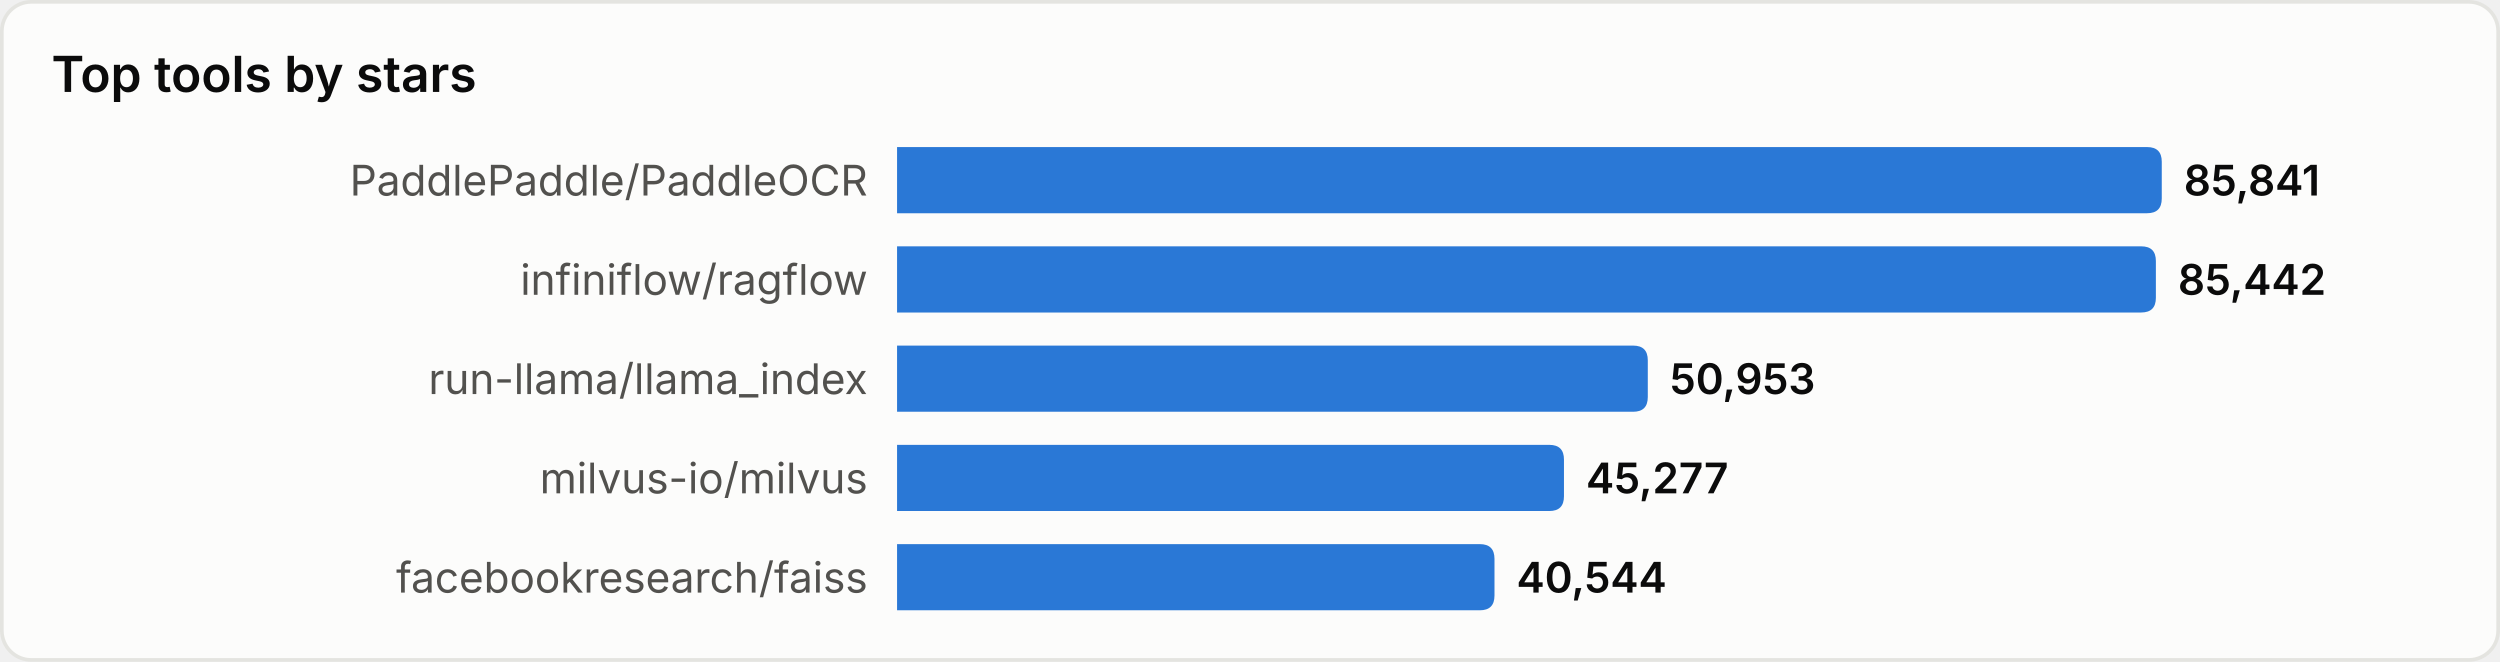
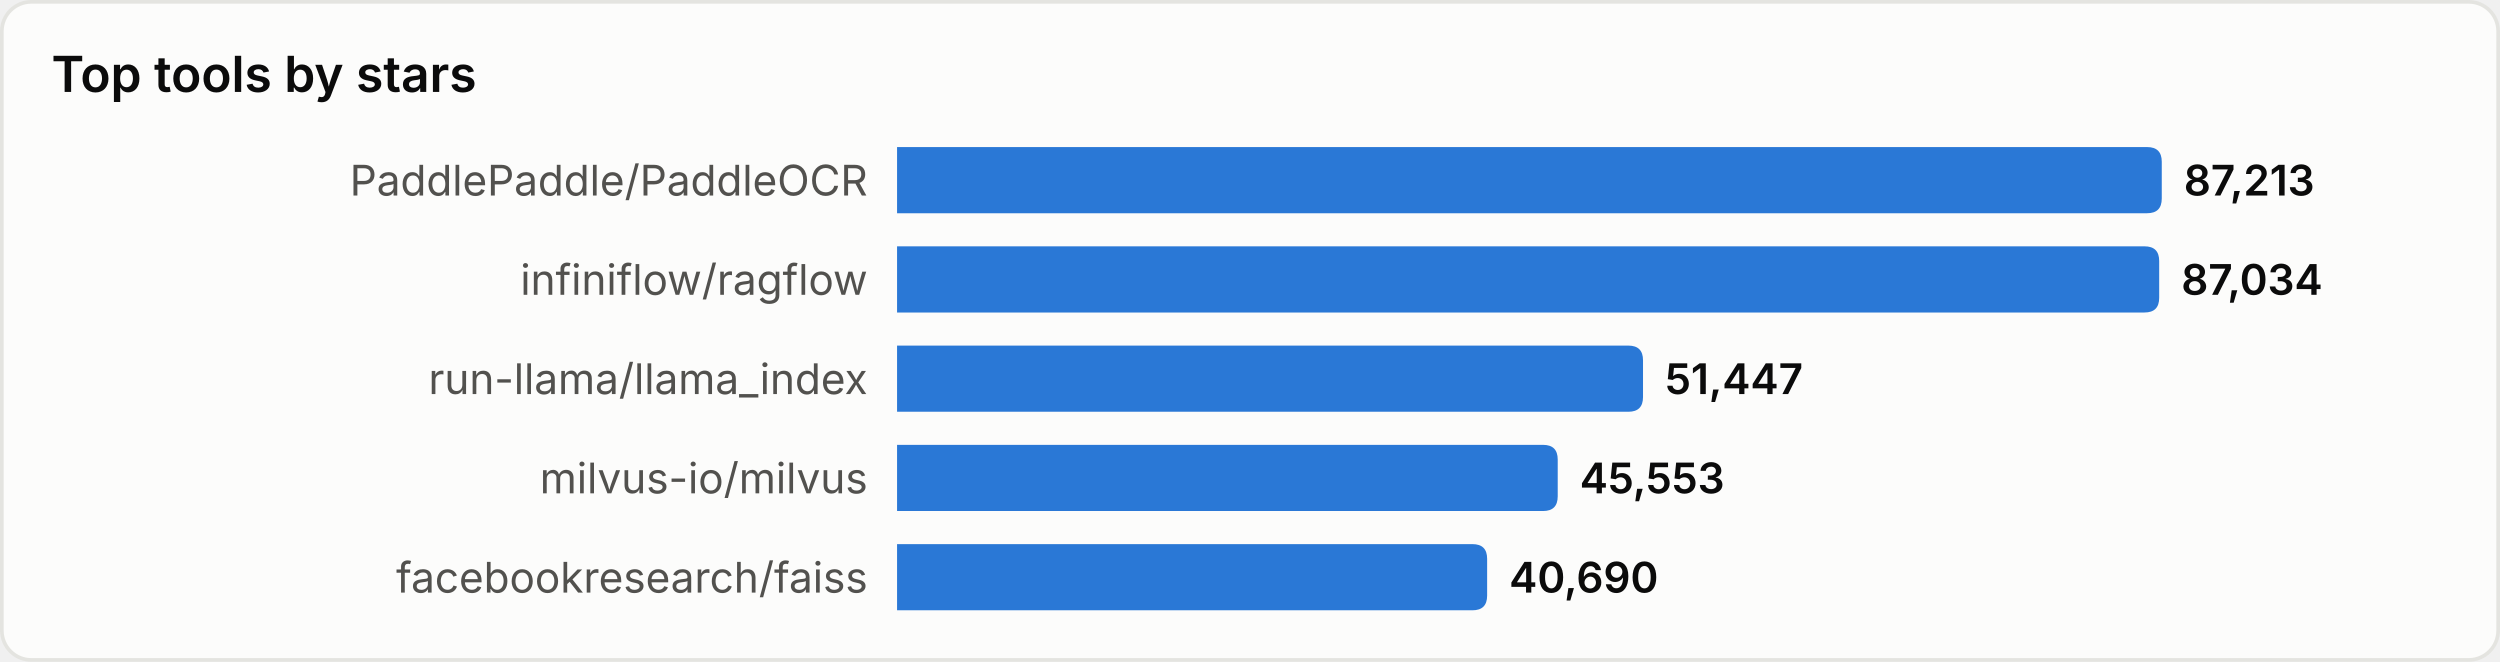
<svg xmlns="http://www.w3.org/2000/svg" width="680" height="180" viewBox="0 0 680 180" role="img" aria-label="Top tools by stars">
  <style>
text{font-family:system-ui,-apple-system,'Segoe UI',sans-serif}
.srf{fill:#fcfcfb;stroke:#e4e4e0}.ttl{fill:#0b0b0b;font-size:13.5px;font-weight:600}
.lbl{fill:#52514e;font-size:11.5px}.val{fill:#0b0b0b;font-size:11.5px;font-weight:600}
.bar{fill:#2a78d6}
@media(prefers-color-scheme:dark){
.srf{fill:#1a1a19;stroke:#33332f}.ttl{fill:#ffffff}
.lbl{fill:#c3c2b7}.val{fill:#ffffff}.bar{fill:#3987e5}
}
</style>
  <rect x="0.5" y="0.5" width="679" height="179" rx="8" class="srf" />
  <text x="14" y="25" class="ttl">Top tools by stars</text>
  <text x="236" y="49.0" class="lbl" text-anchor="end" dominant-baseline="central">PaddlePaddle/PaddleOCR</text>
  <path d="M244,40 h340.0 q4,0 4,4 v10 q0,4 -4,4 h-340.0 z" class="bar" />
-   <text x="594.0" y="49.0" class="val" dominant-baseline="central">85,841</text>
+   <text x="594.0" y="49.0" class="val" dominant-baseline="central">87,213</text>
  <text x="236" y="76.0" class="lbl" text-anchor="end" dominant-baseline="central">infiniflow/ragflow</text>
-   <path d="M244,67 h338.4 q4,0 4,4 v10 q0,4 -4,4 h-338.4 z" class="bar" />
-   <text x="592.4" y="76.0" class="val" dominant-baseline="central">85,442</text>
+   <path d="M244,67 h339.3 q4,0 4,4 v10 q0,4 -4,4 h-339.3 z" class="bar" />
+   <text x="593.3" y="76.0" class="val" dominant-baseline="central">87,034</text>
  <text x="236" y="103.0" class="lbl" text-anchor="end" dominant-baseline="central">run-llama/llama_index</text>
-   <path d="M244,94 h200.2 q4,0 4,4 v10 q0,4 -4,4 h-200.2 z" class="bar" />
-   <text x="454.2" y="103.0" class="val" dominant-baseline="central">50,953</text>
+   <path d="M244,94 h198.9 q4,0 4,4 v10 q0,4 -4,4 h-198.9 z" class="bar" />
+   <text x="452.9" y="103.0" class="val" dominant-baseline="central">51,447</text>
  <text x="236" y="130.0" class="lbl" text-anchor="end" dominant-baseline="central">milvus-io/milvus</text>
-   <path d="M244,121 h177.4 q4,0 4,4 v10 q0,4 -4,4 h-177.4 z" class="bar" />
-   <text x="431.4" y="130.0" class="val" dominant-baseline="central">45,277</text>
+   <path d="M244,121 h175.7 q4,0 4,4 v10 q0,4 -4,4 h-175.7 z" class="bar" />
+   <text x="429.7" y="130.0" class="val" dominant-baseline="central">45,553</text>
  <text x="236" y="157.0" class="lbl" text-anchor="end" dominant-baseline="central">facebookresearch/faiss</text>
-   <path d="M244,148 h158.5 q4,0 4,4 v10 q0,4 -4,4 h-158.5 z" class="bar" />
-   <text x="412.5" y="157.0" class="val" dominant-baseline="central">40,544</text>
+   <path d="M244,148 h156.5 q4,0 4,4 v10 q0,4 -4,4 h-156.5 z" class="bar" />
+   <text x="410.5" y="157.0" class="val" dominant-baseline="central">40,690</text>
</svg>
